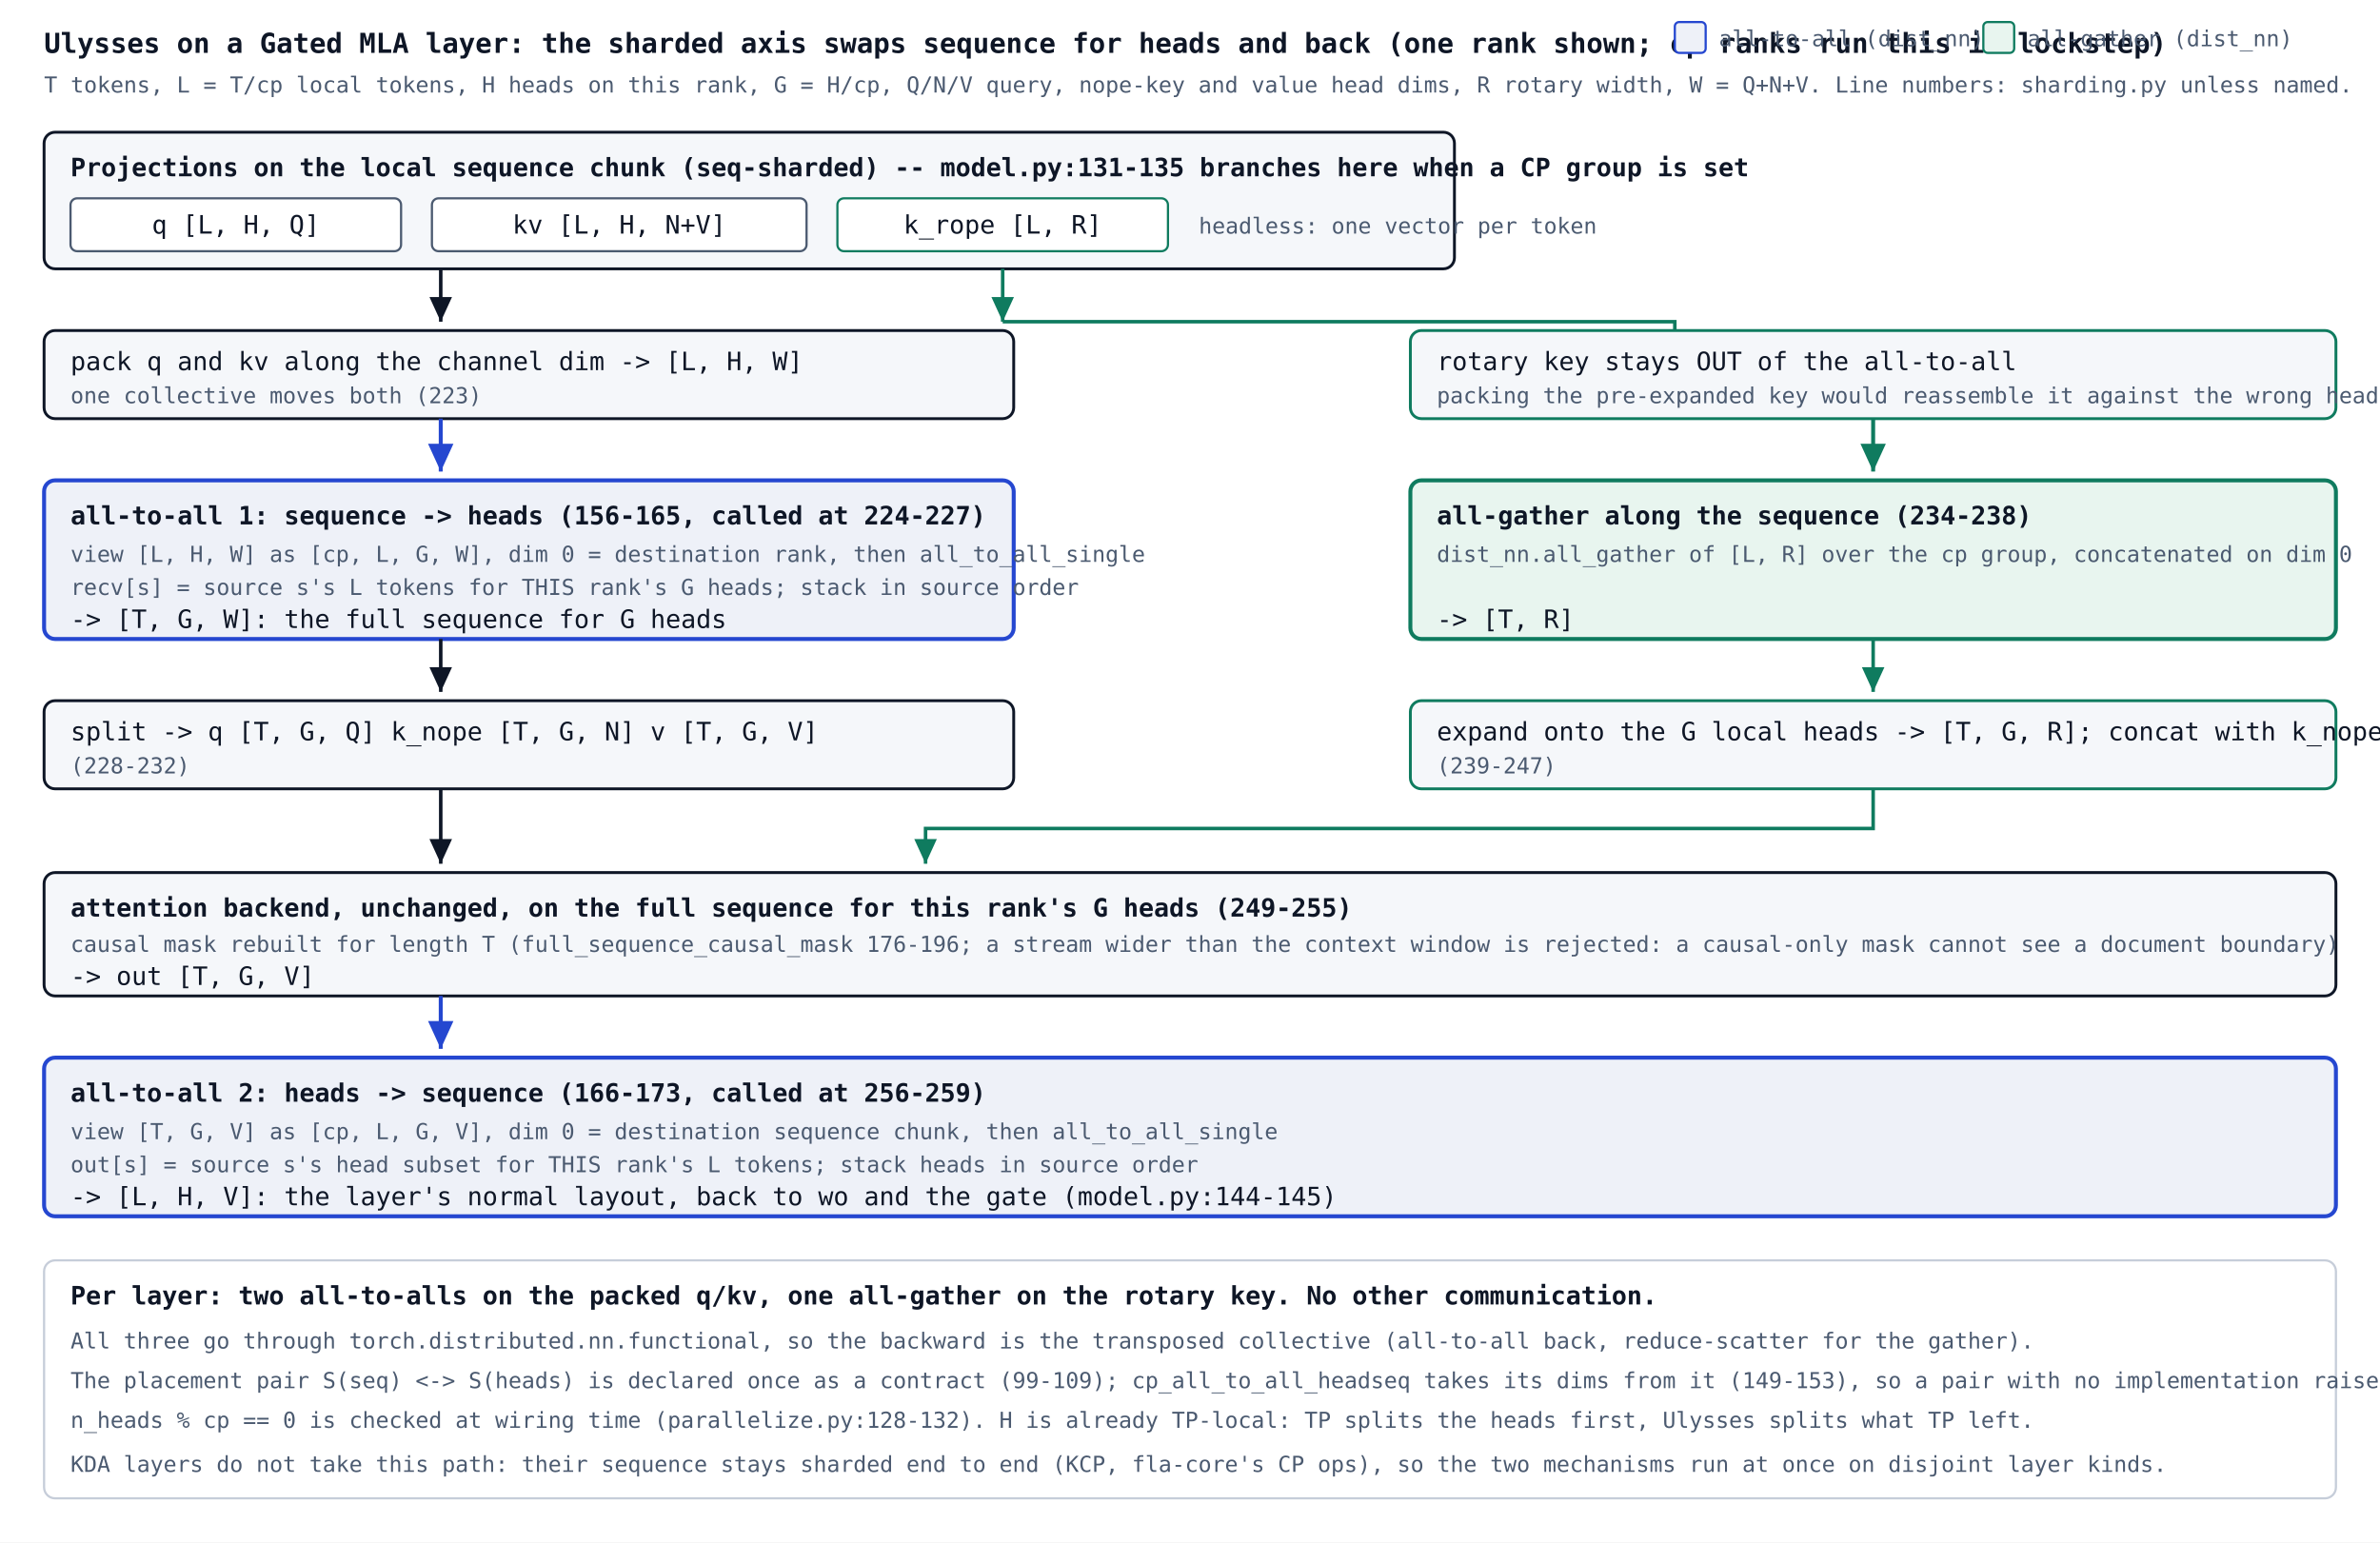
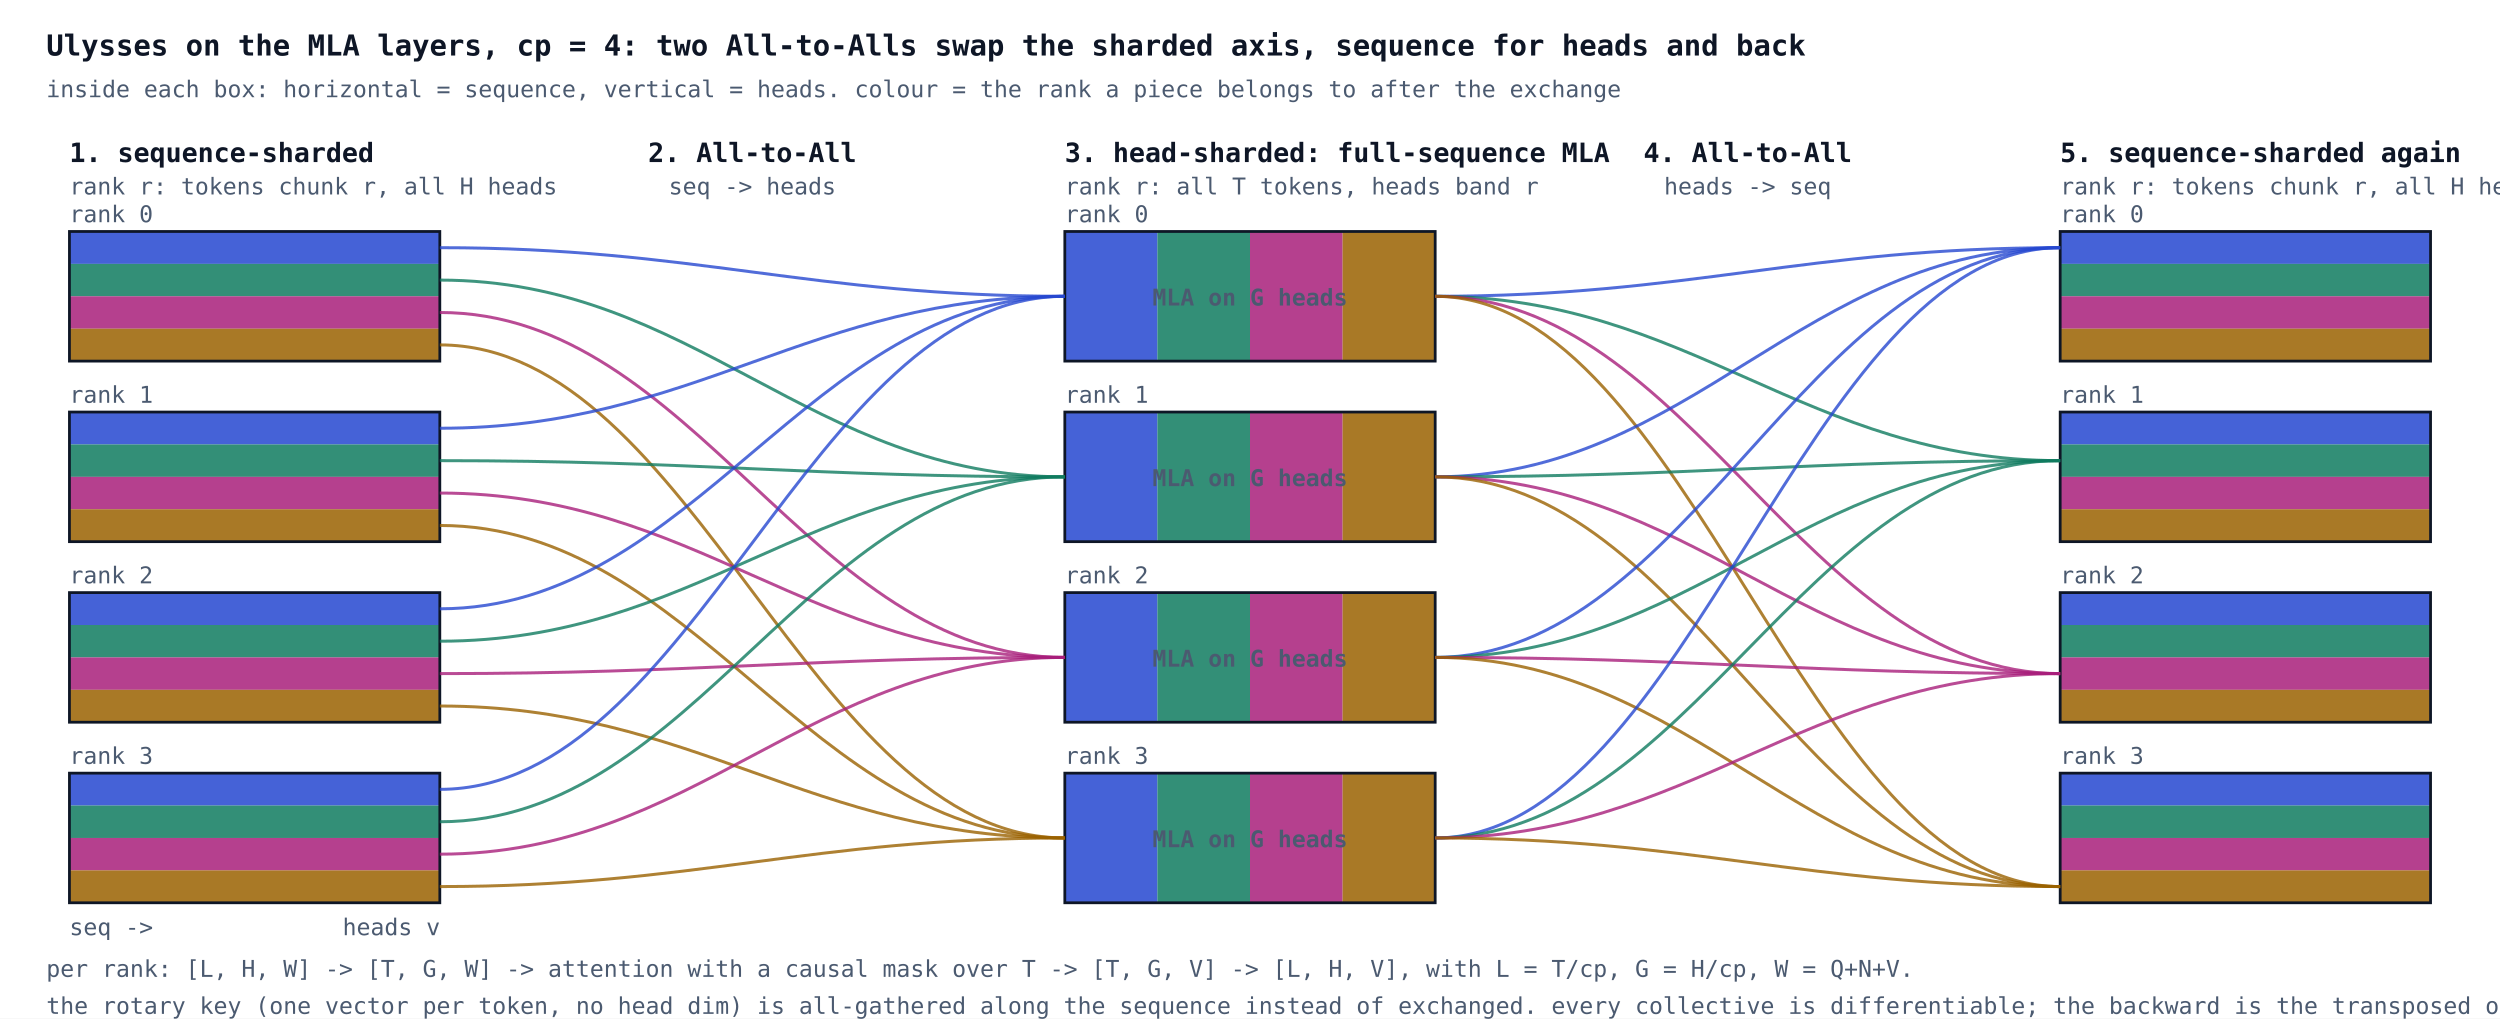
- <svg xmlns="http://www.w3.org/2000/svg" width="1080" height="700" viewBox="0 0 1080 700">
-   <style>
-   text{font-family:ui-monospace,Menlo,Consolas,"DejaVu Sans Mono",monospace;fill:#0e1626}
-   .t{font-size:11.5px}.s{font-size:10px;fill:#4b5a70}.b{font-size:12.5px;font-weight:700}
-   .w{fill:#ffffff}
- </style>
-   <rect width="1080" height="700" fill="#ffffff" />
-   <defs>
-     <marker id="ak" markerWidth="9" markerHeight="9" refX="7" refY="3.2" orient="auto">
-       <path d="M0,0 L7,3.2 L0,6.4 Z" fill="#0e1626" />
-     </marker>
-     <marker id="ab" markerWidth="9" markerHeight="9" refX="7" refY="3.2" orient="auto">
-       <path d="M0,0 L7,3.2 L0,6.4 Z" fill="#2547d0" />
-     </marker>
-     <marker id="ag" markerWidth="9" markerHeight="9" refX="7" refY="3.2" orient="auto">
-       <path d="M0,0 L7,3.2 L0,6.4 Z" fill="#0f7b5f" />
-     </marker>
-   </defs>
-   <text class="b" x="20" y="24">Ulysses on a Gated MLA layer: the sharded axis swaps sequence for heads and back (one rank shown; cp ranks run this in lockstep)</text>
-   <text class="s" x="20" y="42">T tokens, L = T/cp local tokens, H heads on this rank, G = H/cp, Q/N/V query, nope-key and value head dims, R rotary width, W = Q+N+V. Line numbers: sharding.py unless named.</text>
-   <g>
-     <rect x="760" y="10" width="14" height="14" rx="2" fill="#eef1f8" stroke="#2547d0" />
-     <text class="s" x="780" y="21">all-to-all (dist_nn)</text>
-     <rect x="900" y="10" width="14" height="14" rx="2" fill="#e8f5ef" stroke="#0f7b5f" />
-     <text class="s" x="920" y="21">all-gather (dist_nn)</text>
-   </g>
-   <rect x="20" y="60" width="640" height="62" rx="5" fill="#f5f7fa" stroke="#0e1626" stroke-width="1.3" />
-   <text class="t" x="32" y="80" font-weight="700">Projections on the local sequence chunk (seq-sharded)  --  model.py:131-135 branches here when a CP group is set</text>
-   <rect x="32" y="90" width="150" height="24" rx="3" class="w" stroke="#4b5a70" />
-   <text class="t" x="107" y="106" text-anchor="middle">q [L, H, Q]</text>
-   <rect x="196" y="90" width="170" height="24" rx="3" class="w" stroke="#4b5a70" />
-   <text class="t" x="281" y="106" text-anchor="middle">kv [L, H, N+V]</text>
-   <rect x="380" y="90" width="150" height="24" rx="3" class="w" stroke="#0f7b5f" />
-   <text class="t" x="455" y="106" text-anchor="middle" fill="#0f7b5f">k_rope [L, R]</text>
-   <text class="s" x="544" y="106">headless: one vector per token</text>
-   <path d="M200,122 L200,146" stroke="#0e1626" stroke-width="1.6" marker-end="url(#ak)" />
-   <rect x="20" y="150" width="440" height="40" rx="5" fill="#f5f7fa" stroke="#0e1626" stroke-width="1.3" />
-   <text class="t" x="32" y="168">pack q and kv along the channel dim  -&gt;  [L, H, W]</text>
-   <text class="s" x="32" y="183">one collective moves both  (223)</text>
-   <path d="M200,190 L200,214" stroke="#2547d0" stroke-width="1.8" marker-end="url(#ab)" />
-   <rect x="20" y="218" width="440" height="72" rx="5" fill="#eef1f8" stroke="#2547d0" stroke-width="1.8" />
-   <text class="t" x="32" y="238" font-weight="700" fill="#2547d0">all-to-all 1: sequence -&gt; heads   (156-165, called at 224-227)</text>
-   <text class="s" x="32" y="255">view [L, H, W] as [cp, L, G, W], dim 0 = destination rank, then all_to_all_single</text>
-   <text class="s" x="32" y="270">recv[s] = source s's L tokens for THIS rank's G heads; stack in source order</text>
-   <text class="t" x="32" y="285">-&gt;  [T, G, W]: the full sequence for G heads</text>
-   <path d="M200,290 L200,314" stroke="#0e1626" stroke-width="1.6" marker-end="url(#ak)" />
-   <rect x="20" y="318" width="440" height="40" rx="5" fill="#f5f7fa" stroke="#0e1626" stroke-width="1.3" />
-   <text class="t" x="32" y="336">split  -&gt;  q [T, G, Q]   k_nope [T, G, N]   v [T, G, V]</text>
-   <text class="s" x="32" y="351">(228-232)</text>
-   <path d="M455,122 L455,146" stroke="#0f7b5f" stroke-width="1.6" marker-end="url(#ag)" />
-   <path d="M455,146 L760,146 L760,150" stroke="#0f7b5f" stroke-width="1.6" fill="none" />
-   <rect x="640" y="150" width="420" height="40" rx="5" fill="#f5f7fa" stroke="#0f7b5f" stroke-width="1.3" />
-   <text class="t" x="652" y="168" fill="#0f7b5f">rotary key stays OUT of the all-to-all</text>
-   <text class="s" x="652" y="183">packing the pre-expanded key would reassemble it against the wrong head subset</text>
-   <path d="M850,190 L850,214" stroke="#0f7b5f" stroke-width="1.8" marker-end="url(#ag)" />
-   <rect x="640" y="218" width="420" height="72" rx="5" fill="#e8f5ef" stroke="#0f7b5f" stroke-width="1.8" />
-   <text class="t" x="652" y="238" font-weight="700" fill="#0f7b5f">all-gather along the sequence   (234-238)</text>
-   <text class="s" x="652" y="255">dist_nn.all_gather of [L, R] over the cp group, concatenated on dim 0</text>
-   <text class="t" x="652" y="285">-&gt;  [T, R]</text>
-   <path d="M850,290 L850,314" stroke="#0f7b5f" stroke-width="1.6" marker-end="url(#ag)" />
-   <rect x="640" y="318" width="420" height="40" rx="5" fill="#f5f7fa" stroke="#0f7b5f" stroke-width="1.3" />
-   <text class="t" x="652" y="336" fill="#0f7b5f">expand onto the G local heads -&gt; [T, G, R]; concat with k_nope -&gt; k [T, G, N+R]</text>
-   <text class="s" x="652" y="351">(239-247)</text>
-   <path d="M200,358 L200,392" stroke="#0e1626" stroke-width="1.6" marker-end="url(#ak)" />
-   <path d="M850,358 L850,376 L420,376 L420,392" stroke="#0f7b5f" stroke-width="1.6" fill="none" marker-end="url(#ag)" />
-   <rect x="20" y="396" width="1040" height="56" rx="5" fill="#f5f7fa" stroke="#0e1626" stroke-width="1.3" />
-   <text class="t" x="32" y="416" font-weight="700">attention backend, unchanged, on the full sequence for this rank's G heads   (249-255)</text>
-   <text class="s" x="32" y="432">causal mask rebuilt for length T (full_sequence_causal_mask 176-196; a stream wider than the context window is rejected: a causal-only mask cannot see a document boundary)</text>
-   <text class="t" x="32" y="447">-&gt;  out [T, G, V]</text>
-   <path d="M200,452 L200,476" stroke="#2547d0" stroke-width="1.8" marker-end="url(#ab)" />
-   <rect x="20" y="480" width="1040" height="72" rx="5" fill="#eef1f8" stroke="#2547d0" stroke-width="1.8" />
-   <text class="t" x="32" y="500" font-weight="700" fill="#2547d0">all-to-all 2: heads -&gt; sequence   (166-173, called at 256-259)</text>
-   <text class="s" x="32" y="517">view [T, G, V] as [cp, L, G, V], dim 0 = destination sequence chunk, then all_to_all_single</text>
-   <text class="s" x="32" y="532">out[s] = source s's head subset for THIS rank's L tokens; stack heads in source order</text>
-   <text class="t" x="32" y="547">-&gt;  [L, H, V]: the layer's normal layout, back to wo and the gate (model.py:144-145)</text>
-   <rect x="20" y="572" width="1040" height="108" rx="5" fill="#ffffff" stroke="#c6cdd9" />
-   <text class="t" x="32" y="592" font-weight="700">Per layer: two all-to-alls on the packed q/kv, one all-gather on the rotary key. No other communication.</text>
-   <text class="s" x="32" y="612">All three go through torch.distributed.nn.functional, so the backward is the transposed collective (all-to-all back, reduce-scatter for the gather).</text>
-   <text class="s" x="32" y="630">The placement pair S(seq) &lt;-&gt; S(heads) is declared once as a contract (99-109); cp_all_to_all_headseq takes its dims from it (149-153), so a pair with no implementation raises.</text>
-   <text class="s" x="32" y="648">n_heads % cp == 0 is checked at wiring time (parallelize.py:128-132). H is already TP-local: TP splits the heads first, Ulysses splits what TP left.</text>
-   <text class="s" x="32" y="668">KDA layers do not take this path: their sequence stays sharded end to end (KCP, fla-core's CP ops), so the two mechanisms run at once on disjoint layer kinds.</text>
+ <svg xmlns="http://www.w3.org/2000/svg" width="1080" height="440" viewBox="0 0 1080 440">
+   <style>text{font-family:ui-monospace,Menlo,Consolas,"DejaVu Sans Mono",monospace;fill:#0e1626}.t{font-size:11.5px}.s{font-size:10px;fill:#4b5a70}.b{font-size:12.5px;font-weight:700}</style>
+   <rect width="1080" height="440" fill="#ffffff" />
+   <text class="b" x="20" y="24">Ulysses on the MLA layers, cp = 4: two All-to-Alls swap the sharded axis, sequence for heads and back</text>
+   <text class="s" x="20" y="42">inside each box: horizontal = sequence, vertical = heads. colour = the rank a piece belongs to after the exchange</text>
+   <text class="t" x="30" y="70" font-weight="700">1. sequence-sharded</text>
+   <text class="s" x="30" y="84">rank r: tokens chunk r, all H heads</text>
+   <text class="t" x="325" y="70" text-anchor="middle" font-weight="700">2. All-to-All</text>
+   <text class="s" x="325" y="84" text-anchor="middle">seq -&gt; heads</text>
+   <text class="t" x="460" y="70" font-weight="700">3. head-sharded: full-sequence MLA</text>
+   <text class="s" x="460" y="84">rank r: all T tokens, heads band r</text>
+   <text class="t" x="755" y="70" text-anchor="middle" font-weight="700">4. All-to-All</text>
+   <text class="s" x="755" y="84" text-anchor="middle">heads -&gt; seq</text>
+   <text class="t" x="890" y="70" font-weight="700">5. sequence-sharded again</text>
+   <text class="s" x="890" y="84">rank r: tokens chunk r, all H heads</text>
+   <text class="s" x="30" y="96">rank 0</text>
+   <rect x="30" y="100" width="160" height="14" fill="#2547d0" opacity="0.85" />
+   <rect x="30" y="114" width="160" height="14" fill="#0f7b5f" opacity="0.85" />
+   <rect x="30" y="128" width="160" height="14" fill="#a81e7a" opacity="0.85" />
+   <rect x="30" y="142" width="160" height="14" fill="#9a6100" opacity="0.85" />
+   <rect x="30" y="100" width="160" height="56" fill="none" stroke="#0e1626" stroke-width="1.2" />
+   <text class="s" x="890" y="96">rank 0</text>
+   <rect x="890" y="100" width="160" height="14" fill="#2547d0" opacity="0.85" />
+   <rect x="890" y="114" width="160" height="14" fill="#0f7b5f" opacity="0.85" />
+   <rect x="890" y="128" width="160" height="14" fill="#a81e7a" opacity="0.85" />
+   <rect x="890" y="142" width="160" height="14" fill="#9a6100" opacity="0.85" />
+   <rect x="890" y="100" width="160" height="56" fill="none" stroke="#0e1626" stroke-width="1.2" />
+   <text class="s" x="460" y="96">rank 0</text>
+   <rect x="460" y="100" width="40" height="56" fill="#2547d0" opacity="0.85" />
+   <rect x="500" y="100" width="40" height="56" fill="#0f7b5f" opacity="0.85" />
+   <rect x="540" y="100" width="40" height="56" fill="#a81e7a" opacity="0.85" />
+   <rect x="580" y="100" width="40" height="56" fill="#9a6100" opacity="0.85" />
+   <rect x="460" y="100" width="160" height="56" fill="none" stroke="#0e1626" stroke-width="1.2" />
+   <text class="s" x="540" y="132" text-anchor="middle" fill="#ffffff" font-weight="700">MLA on G heads</text>
+   <text class="s" x="30" y="174">rank 1</text>
+   <rect x="30" y="178" width="160" height="14" fill="#2547d0" opacity="0.85" />
+   <rect x="30" y="192" width="160" height="14" fill="#0f7b5f" opacity="0.85" />
+   <rect x="30" y="206" width="160" height="14" fill="#a81e7a" opacity="0.85" />
+   <rect x="30" y="220" width="160" height="14" fill="#9a6100" opacity="0.85" />
+   <rect x="30" y="178" width="160" height="56" fill="none" stroke="#0e1626" stroke-width="1.2" />
+   <text class="s" x="890" y="174">rank 1</text>
+   <rect x="890" y="178" width="160" height="14" fill="#2547d0" opacity="0.85" />
+   <rect x="890" y="192" width="160" height="14" fill="#0f7b5f" opacity="0.85" />
+   <rect x="890" y="206" width="160" height="14" fill="#a81e7a" opacity="0.85" />
+   <rect x="890" y="220" width="160" height="14" fill="#9a6100" opacity="0.85" />
+   <rect x="890" y="178" width="160" height="56" fill="none" stroke="#0e1626" stroke-width="1.2" />
+   <text class="s" x="460" y="174">rank 1</text>
+   <rect x="460" y="178" width="40" height="56" fill="#2547d0" opacity="0.85" />
+   <rect x="500" y="178" width="40" height="56" fill="#0f7b5f" opacity="0.85" />
+   <rect x="540" y="178" width="40" height="56" fill="#a81e7a" opacity="0.85" />
+   <rect x="580" y="178" width="40" height="56" fill="#9a6100" opacity="0.85" />
+   <rect x="460" y="178" width="160" height="56" fill="none" stroke="#0e1626" stroke-width="1.2" />
+   <text class="s" x="540" y="210" text-anchor="middle" fill="#ffffff" font-weight="700">MLA on G heads</text>
+   <text class="s" x="30" y="252">rank 2</text>
+   <rect x="30" y="256" width="160" height="14" fill="#2547d0" opacity="0.85" />
+   <rect x="30" y="270" width="160" height="14" fill="#0f7b5f" opacity="0.85" />
+   <rect x="30" y="284" width="160" height="14" fill="#a81e7a" opacity="0.85" />
+   <rect x="30" y="298" width="160" height="14" fill="#9a6100" opacity="0.85" />
+   <rect x="30" y="256" width="160" height="56" fill="none" stroke="#0e1626" stroke-width="1.2" />
+   <text class="s" x="890" y="252">rank 2</text>
+   <rect x="890" y="256" width="160" height="14" fill="#2547d0" opacity="0.85" />
+   <rect x="890" y="270" width="160" height="14" fill="#0f7b5f" opacity="0.85" />
+   <rect x="890" y="284" width="160" height="14" fill="#a81e7a" opacity="0.85" />
+   <rect x="890" y="298" width="160" height="14" fill="#9a6100" opacity="0.85" />
+   <rect x="890" y="256" width="160" height="56" fill="none" stroke="#0e1626" stroke-width="1.2" />
+   <text class="s" x="460" y="252">rank 2</text>
+   <rect x="460" y="256" width="40" height="56" fill="#2547d0" opacity="0.85" />
+   <rect x="500" y="256" width="40" height="56" fill="#0f7b5f" opacity="0.85" />
+   <rect x="540" y="256" width="40" height="56" fill="#a81e7a" opacity="0.85" />
+   <rect x="580" y="256" width="40" height="56" fill="#9a6100" opacity="0.85" />
+   <rect x="460" y="256" width="160" height="56" fill="none" stroke="#0e1626" stroke-width="1.2" />
+   <text class="s" x="540" y="288" text-anchor="middle" fill="#ffffff" font-weight="700">MLA on G heads</text>
+   <text class="s" x="30" y="330">rank 3</text>
+   <rect x="30" y="334" width="160" height="14" fill="#2547d0" opacity="0.85" />
+   <rect x="30" y="348" width="160" height="14" fill="#0f7b5f" opacity="0.85" />
+   <rect x="30" y="362" width="160" height="14" fill="#a81e7a" opacity="0.85" />
+   <rect x="30" y="376" width="160" height="14" fill="#9a6100" opacity="0.85" />
+   <rect x="30" y="334" width="160" height="56" fill="none" stroke="#0e1626" stroke-width="1.2" />
+   <text class="s" x="890" y="330">rank 3</text>
+   <rect x="890" y="334" width="160" height="14" fill="#2547d0" opacity="0.85" />
+   <rect x="890" y="348" width="160" height="14" fill="#0f7b5f" opacity="0.85" />
+   <rect x="890" y="362" width="160" height="14" fill="#a81e7a" opacity="0.85" />
+   <rect x="890" y="376" width="160" height="14" fill="#9a6100" opacity="0.85" />
+   <rect x="890" y="334" width="160" height="56" fill="none" stroke="#0e1626" stroke-width="1.2" />
+   <text class="s" x="460" y="330">rank 3</text>
+   <rect x="460" y="334" width="40" height="56" fill="#2547d0" opacity="0.85" />
+   <rect x="500" y="334" width="40" height="56" fill="#0f7b5f" opacity="0.85" />
+   <rect x="540" y="334" width="40" height="56" fill="#a81e7a" opacity="0.85" />
+   <rect x="580" y="334" width="40" height="56" fill="#9a6100" opacity="0.85" />
+   <rect x="460" y="334" width="160" height="56" fill="none" stroke="#0e1626" stroke-width="1.2" />
+   <text class="s" x="540" y="366" text-anchor="middle" fill="#ffffff" font-weight="700">MLA on G heads</text>
+   <path d="M190,107 C300,107 350,128 460,128" stroke="#2547d0" stroke-width="1.3" fill="none" opacity="0.8" />
+   <path d="M620,128 C730,128 780,107 890,107" stroke="#2547d0" stroke-width="1.3" fill="none" opacity="0.8" />
+   <path d="M190,121 C300,121 350,206 460,206" stroke="#0f7b5f" stroke-width="1.3" fill="none" opacity="0.8" />
+   <path d="M620,128 C730,128 780,199 890,199" stroke="#0f7b5f" stroke-width="1.3" fill="none" opacity="0.8" />
+   <path d="M190,135 C300,135 350,284 460,284" stroke="#a81e7a" stroke-width="1.3" fill="none" opacity="0.8" />
+   <path d="M620,128 C730,128 780,291 890,291" stroke="#a81e7a" stroke-width="1.3" fill="none" opacity="0.8" />
+   <path d="M190,149 C300,149 350,362 460,362" stroke="#9a6100" stroke-width="1.3" fill="none" opacity="0.8" />
+   <path d="M620,128 C730,128 780,383 890,383" stroke="#9a6100" stroke-width="1.3" fill="none" opacity="0.8" />
+   <path d="M190,185 C300,185 350,128 460,128" stroke="#2547d0" stroke-width="1.3" fill="none" opacity="0.8" />
+   <path d="M620,206 C730,206 780,107 890,107" stroke="#2547d0" stroke-width="1.3" fill="none" opacity="0.8" />
+   <path d="M190,199 C300,199 350,206 460,206" stroke="#0f7b5f" stroke-width="1.3" fill="none" opacity="0.8" />
+   <path d="M620,206 C730,206 780,199 890,199" stroke="#0f7b5f" stroke-width="1.3" fill="none" opacity="0.8" />
+   <path d="M190,213 C300,213 350,284 460,284" stroke="#a81e7a" stroke-width="1.3" fill="none" opacity="0.8" />
+   <path d="M620,206 C730,206 780,291 890,291" stroke="#a81e7a" stroke-width="1.3" fill="none" opacity="0.8" />
+   <path d="M190,227 C300,227 350,362 460,362" stroke="#9a6100" stroke-width="1.3" fill="none" opacity="0.8" />
+   <path d="M620,206 C730,206 780,383 890,383" stroke="#9a6100" stroke-width="1.3" fill="none" opacity="0.8" />
+   <path d="M190,263 C300,263 350,128 460,128" stroke="#2547d0" stroke-width="1.3" fill="none" opacity="0.8" />
+   <path d="M620,284 C730,284 780,107 890,107" stroke="#2547d0" stroke-width="1.3" fill="none" opacity="0.8" />
+   <path d="M190,277 C300,277 350,206 460,206" stroke="#0f7b5f" stroke-width="1.3" fill="none" opacity="0.8" />
+   <path d="M620,284 C730,284 780,199 890,199" stroke="#0f7b5f" stroke-width="1.3" fill="none" opacity="0.8" />
+   <path d="M190,291 C300,291 350,284 460,284" stroke="#a81e7a" stroke-width="1.3" fill="none" opacity="0.8" />
+   <path d="M620,284 C730,284 780,291 890,291" stroke="#a81e7a" stroke-width="1.3" fill="none" opacity="0.8" />
+   <path d="M190,305 C300,305 350,362 460,362" stroke="#9a6100" stroke-width="1.3" fill="none" opacity="0.8" />
+   <path d="M620,284 C730,284 780,383 890,383" stroke="#9a6100" stroke-width="1.3" fill="none" opacity="0.8" />
+   <path d="M190,341 C300,341 350,128 460,128" stroke="#2547d0" stroke-width="1.3" fill="none" opacity="0.8" />
+   <path d="M620,362 C730,362 780,107 890,107" stroke="#2547d0" stroke-width="1.3" fill="none" opacity="0.8" />
+   <path d="M190,355 C300,355 350,206 460,206" stroke="#0f7b5f" stroke-width="1.3" fill="none" opacity="0.8" />
+   <path d="M620,362 C730,362 780,199 890,199" stroke="#0f7b5f" stroke-width="1.3" fill="none" opacity="0.8" />
+   <path d="M190,369 C300,369 350,284 460,284" stroke="#a81e7a" stroke-width="1.3" fill="none" opacity="0.8" />
+   <path d="M620,362 C730,362 780,291 890,291" stroke="#a81e7a" stroke-width="1.3" fill="none" opacity="0.8" />
+   <path d="M190,383 C300,383 350,362 460,362" stroke="#9a6100" stroke-width="1.3" fill="none" opacity="0.8" />
+   <path d="M620,362 C730,362 780,383 890,383" stroke="#9a6100" stroke-width="1.3" fill="none" opacity="0.8" />
+   <text class="s" x="30" y="404">seq -&gt;</text>
+   <text class="s" x="148" y="404">heads v</text>
+   <text class="s" x="20" y="422">per rank: [L, H, W] -&gt; [T, G, W] -&gt; attention with a causal mask over T -&gt; [T, G, V] -&gt; [L, H, V], with L = T/cp, G = H/cp, W = Q+N+V.</text>
+   <text class="s" x="20" y="438">the rotary key (one vector per token, no head dim) is all-gathered along the sequence instead of exchanged. every collective is differentiable; the backward is the transposed one.</text>
</svg>
